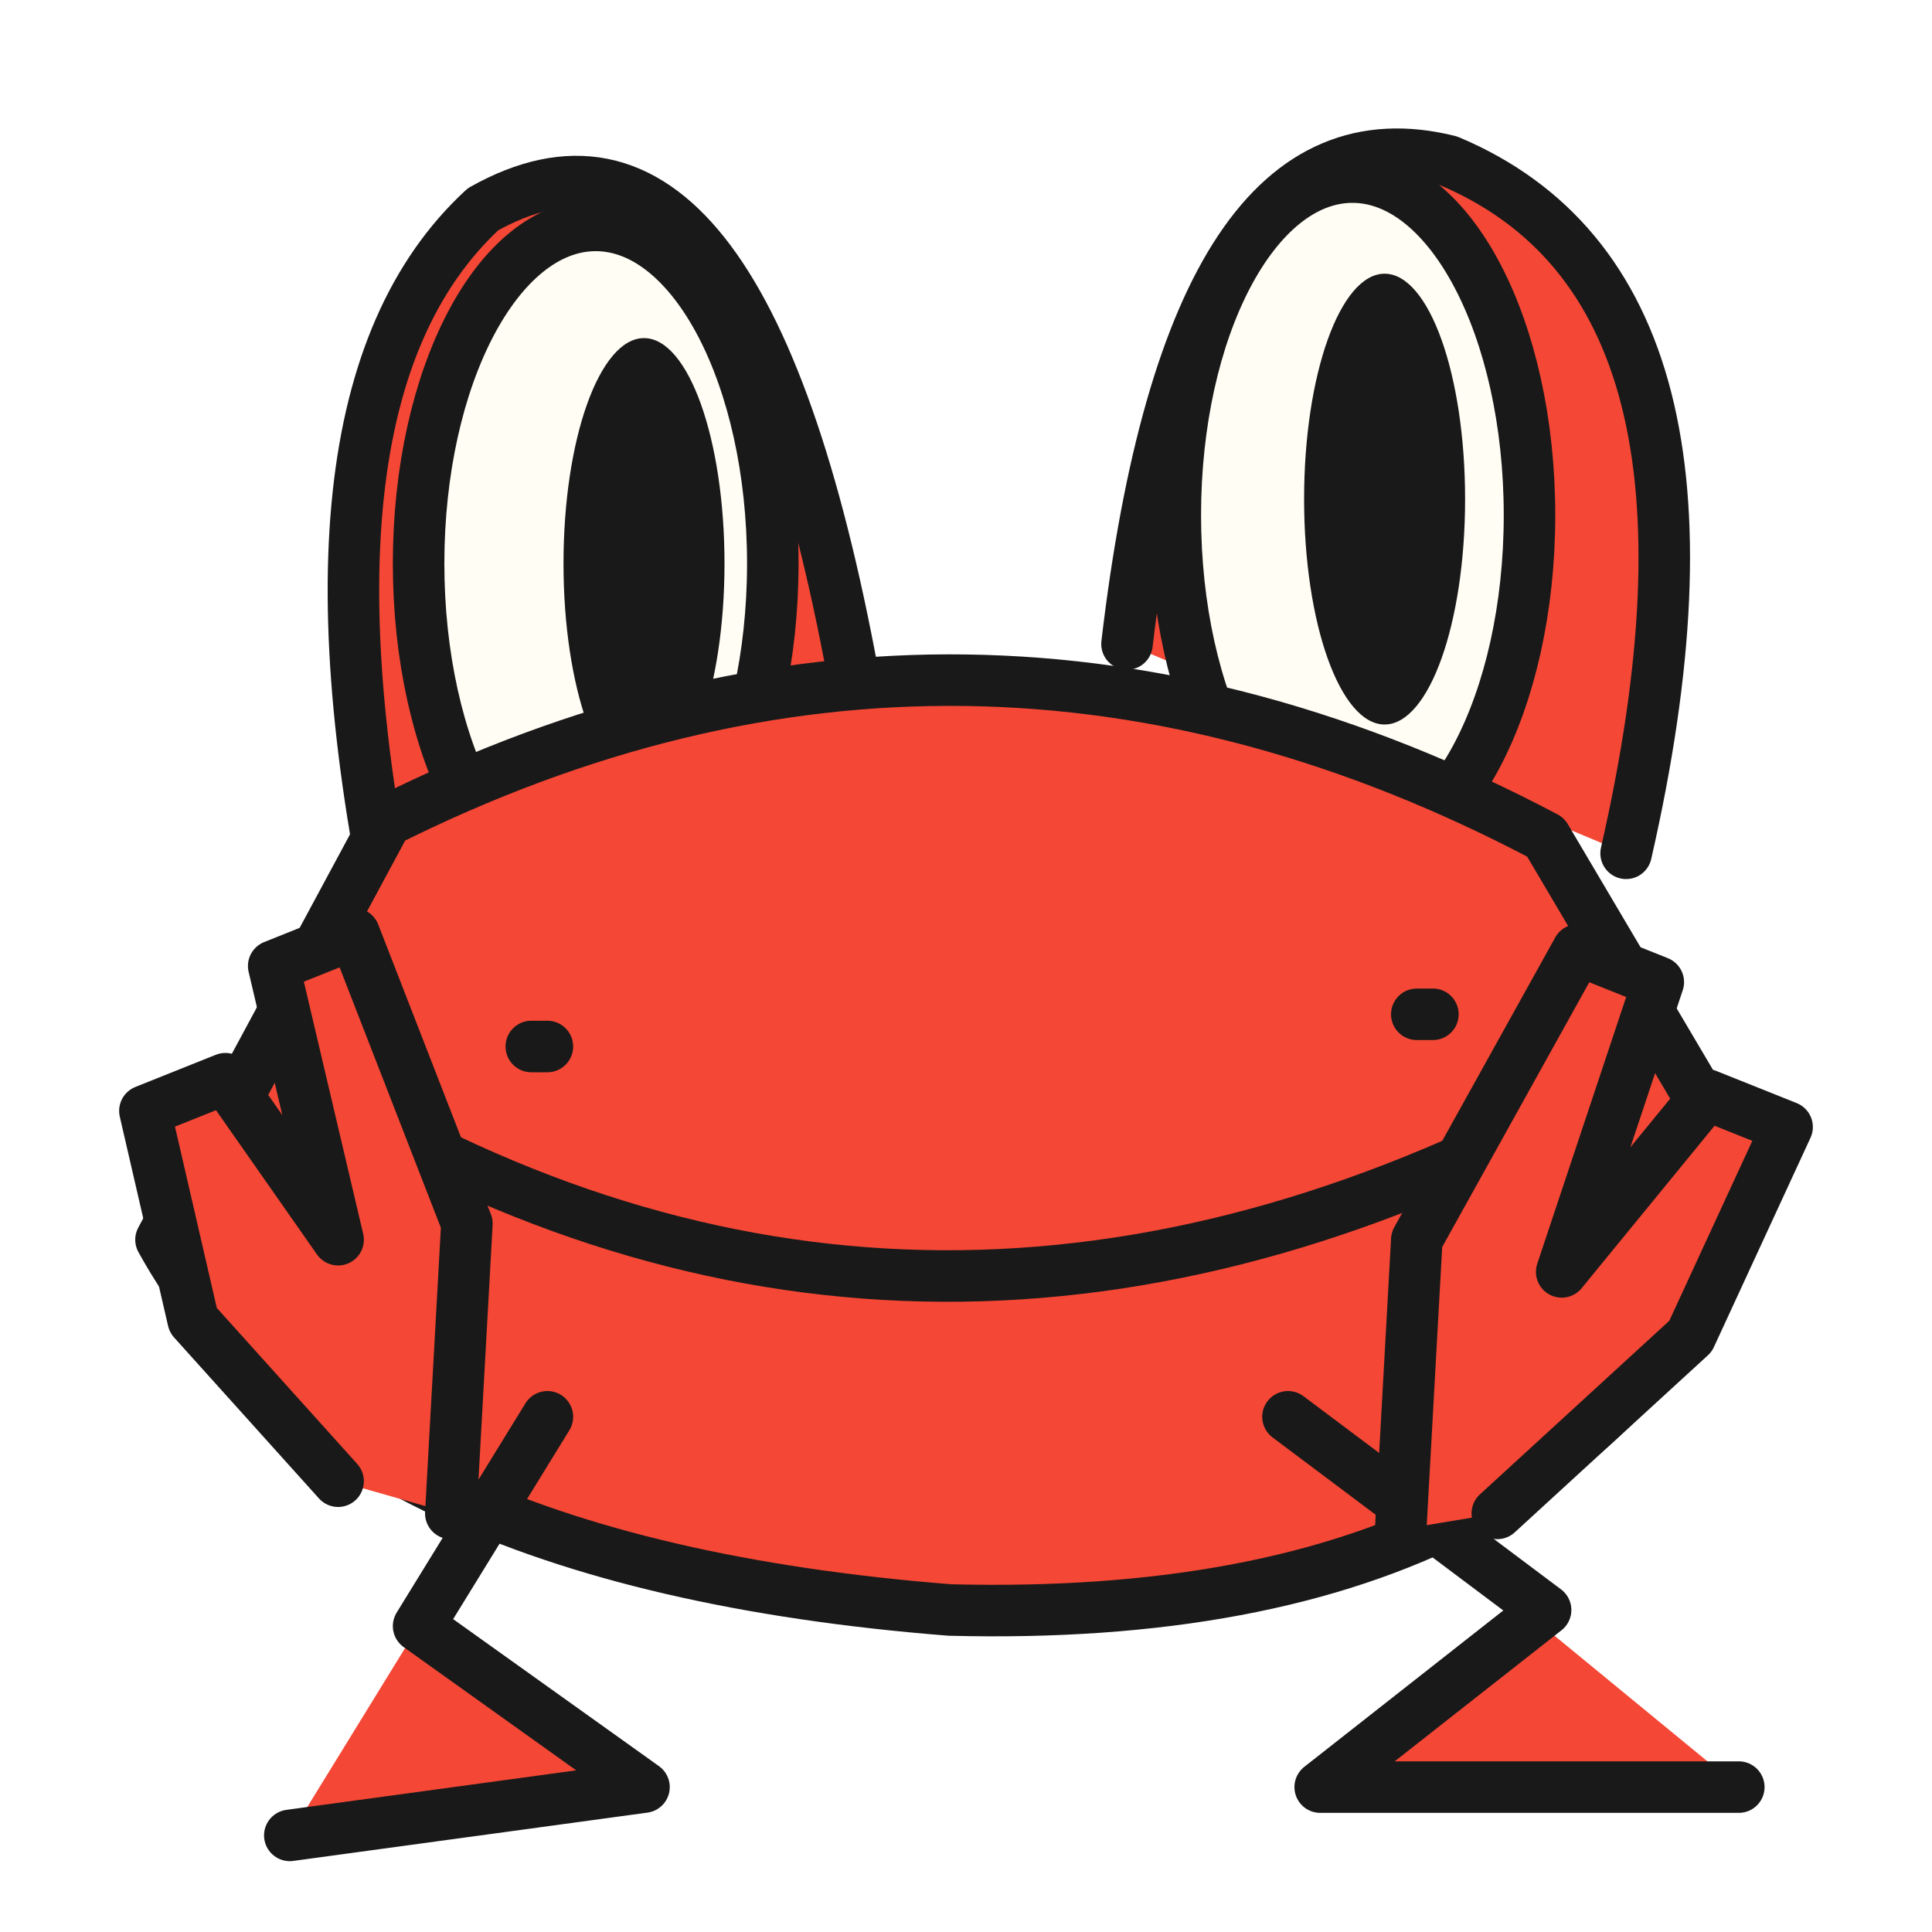
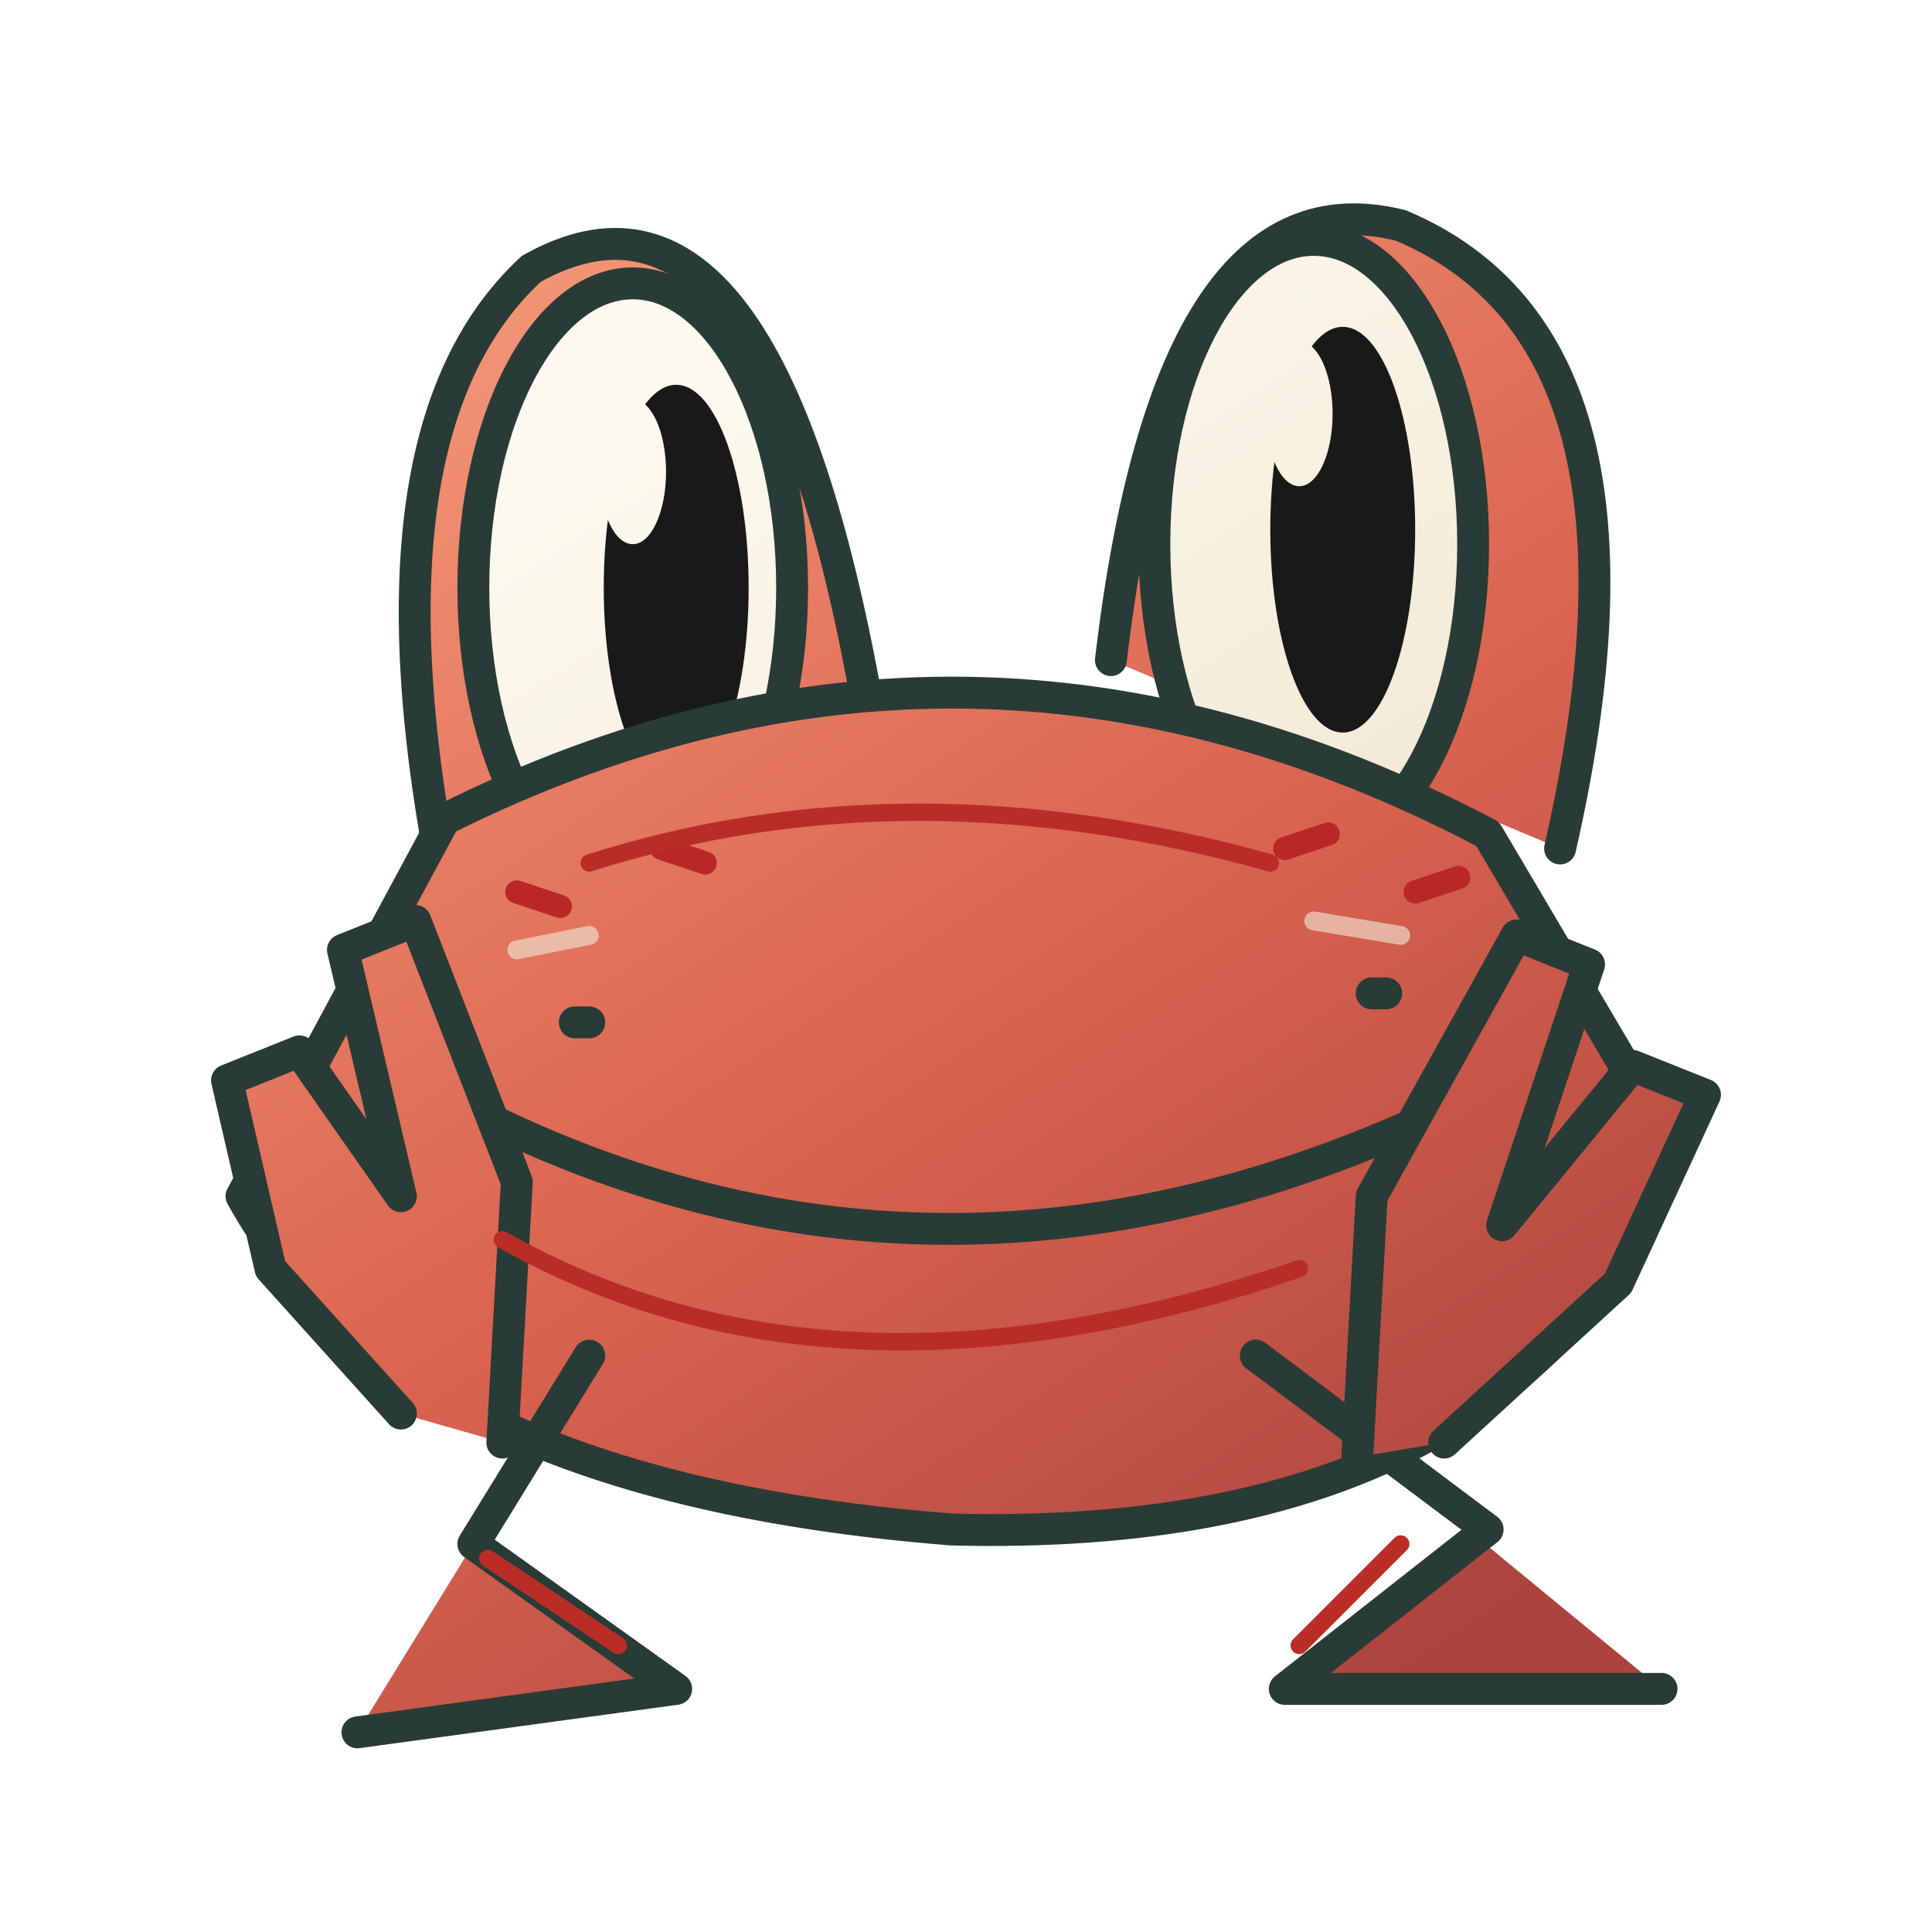
- <svg xmlns="http://www.w3.org/2000/svg" width="120" height="120" class="avatar sw-avatar " viewBox="0 0 120 120" fill="none" stroke="#191919" stroke-width="3.2" stroke-linecap="round" stroke-linejoin="round" aria-hidden="true">
-   <path d="M25 60q-8-35 5-47 16-9 23 29m17-2q4-34 20-30 19 8 11 43" fill="#f44735" />
-   <ellipse cx="37" cy="35" rx="11" ry="21" fill="#fffdf4" />
-   <ellipse cx="84" cy="32" rx="11" ry="21" fill="#fffdf4" />
-   <g fill="#191919" stroke="none">
-     <ellipse cx="40" cy="35" rx="5" ry="14" />
-     <ellipse cx="86" cy="31" rx="5" ry="14" />
+ <svg xmlns="http://www.w3.org/2000/svg" width="120" height="120" class="avatar sw-avatar " viewBox="0 0 120 120" fill="none" stroke="#293b36" stroke-width="2.2" stroke-linecap="round" stroke-linejoin="round" aria-hidden="true">
+   <defs>
+     <linearGradient id="p-_R_0_-f44735" x1="22" y1="12" x2="88" y2="112" gradientUnits="userSpaceOnUse">
+       <stop stop-color="#f59878" />
+       <stop offset=".55" stop-color="#d96350" />
+       <stop offset="1" stop-color="#ab443e" />
+     </linearGradient>
+     <linearGradient id="p-_R_0_-fffdf4" x1="22" y1="12" x2="88" y2="112" gradientUnits="userSpaceOnUse">
+       <stop stop-color="#fffef6" />
+       <stop offset=".55" stop-color="#f3ebd8" />
+       <stop offset="1" stop-color="#dfd1b4" />
+     </linearGradient>
+   </defs>
+   <g data-portrait-drawing="" transform="translate(6 5) scale(.9)">
+     <path d="M25 60q-8-35 5-47 16-9 23 29m17-2q4-34 20-30 19 8 11 43" fill="url(#p-_R_0_-f44735)" />
+     <ellipse cx="37" cy="35" rx="11" ry="21" fill="url(#p-_R_0_-fffdf4)" />
+     <ellipse cx="84" cy="32" rx="11" ry="21" fill="url(#p-_R_0_-fffdf4)" />
+     <g fill="#191919" stroke="none">
+       <ellipse cx="40" cy="35" rx="5" ry="14" />
+       <ellipse cx="86" cy="31" rx="5" ry="14" />
+     </g>
+     <path d="M24 51q36-18 72 1l13 22q-11 27-50 26-38-3-49-23z" fill="url(#p-_R_0_-f44735)" />
+     <path d="M22 69q37 21 77-1M33 65h1m54-2h1" fill="none" />
+     <g fill="url(#p-_R_0_-fffdf4)" stroke="none">
+       <ellipse cx="37" cy="27" rx="2.3" ry="5" />
+       <ellipse cx="83" cy="23" rx="2.3" ry="5" />
+     </g>
+     <path d="m29 56 3 1m7-4 3 1m40-1 3-1m6 4 3-1" fill="none" stroke="#b92826" stroke-width="1.6" />
+     <path d="m34 88-8 13 14 10-22 3m62-26 16 12-14 11h26" fill="url(#p-_R_0_-f44735)" />
+     <path d="m21 92-9-10-3-13 5-2 7 10-4-17 5-2 7 18-1 18m65 0 12-11 6-13-5-2-9 11 6-18-5-2-10 18-1 18" fill="url(#p-_R_0_-f44735)" />
+     <path d="M34 54q22-7 47 0m-53 26q23 13 55 2m-56 20 9 6m54-7-7 7" fill="none" stroke="#b92d26" stroke-width="1.2" />
+     <path d="m29 60 5-1m50-1 6 1" fill="none" stroke="#f3ebd8" stroke-width="1.3" opacity=".6" />
  </g>
-   <path d="M24 51q36-18 72 1l13 22q-11 27-50 26-38-3-49-23z" fill="#f44735" />
-   <path d="M22 69q37 21 77-1M33 65h1m54-2h1" fill="none" />
-   <path d="m34 88-8 13 14 10-22 3m62-26 16 12-14 11h26" fill="#f44735" />
-   <path d="m21 92-9-10-3-13 5-2 7 10-4-17 5-2 7 18-1 18m65 0 12-11 6-13-5-2-9 11 6-18-5-2-10 18-1 18" fill="#f44735" />
</svg>
